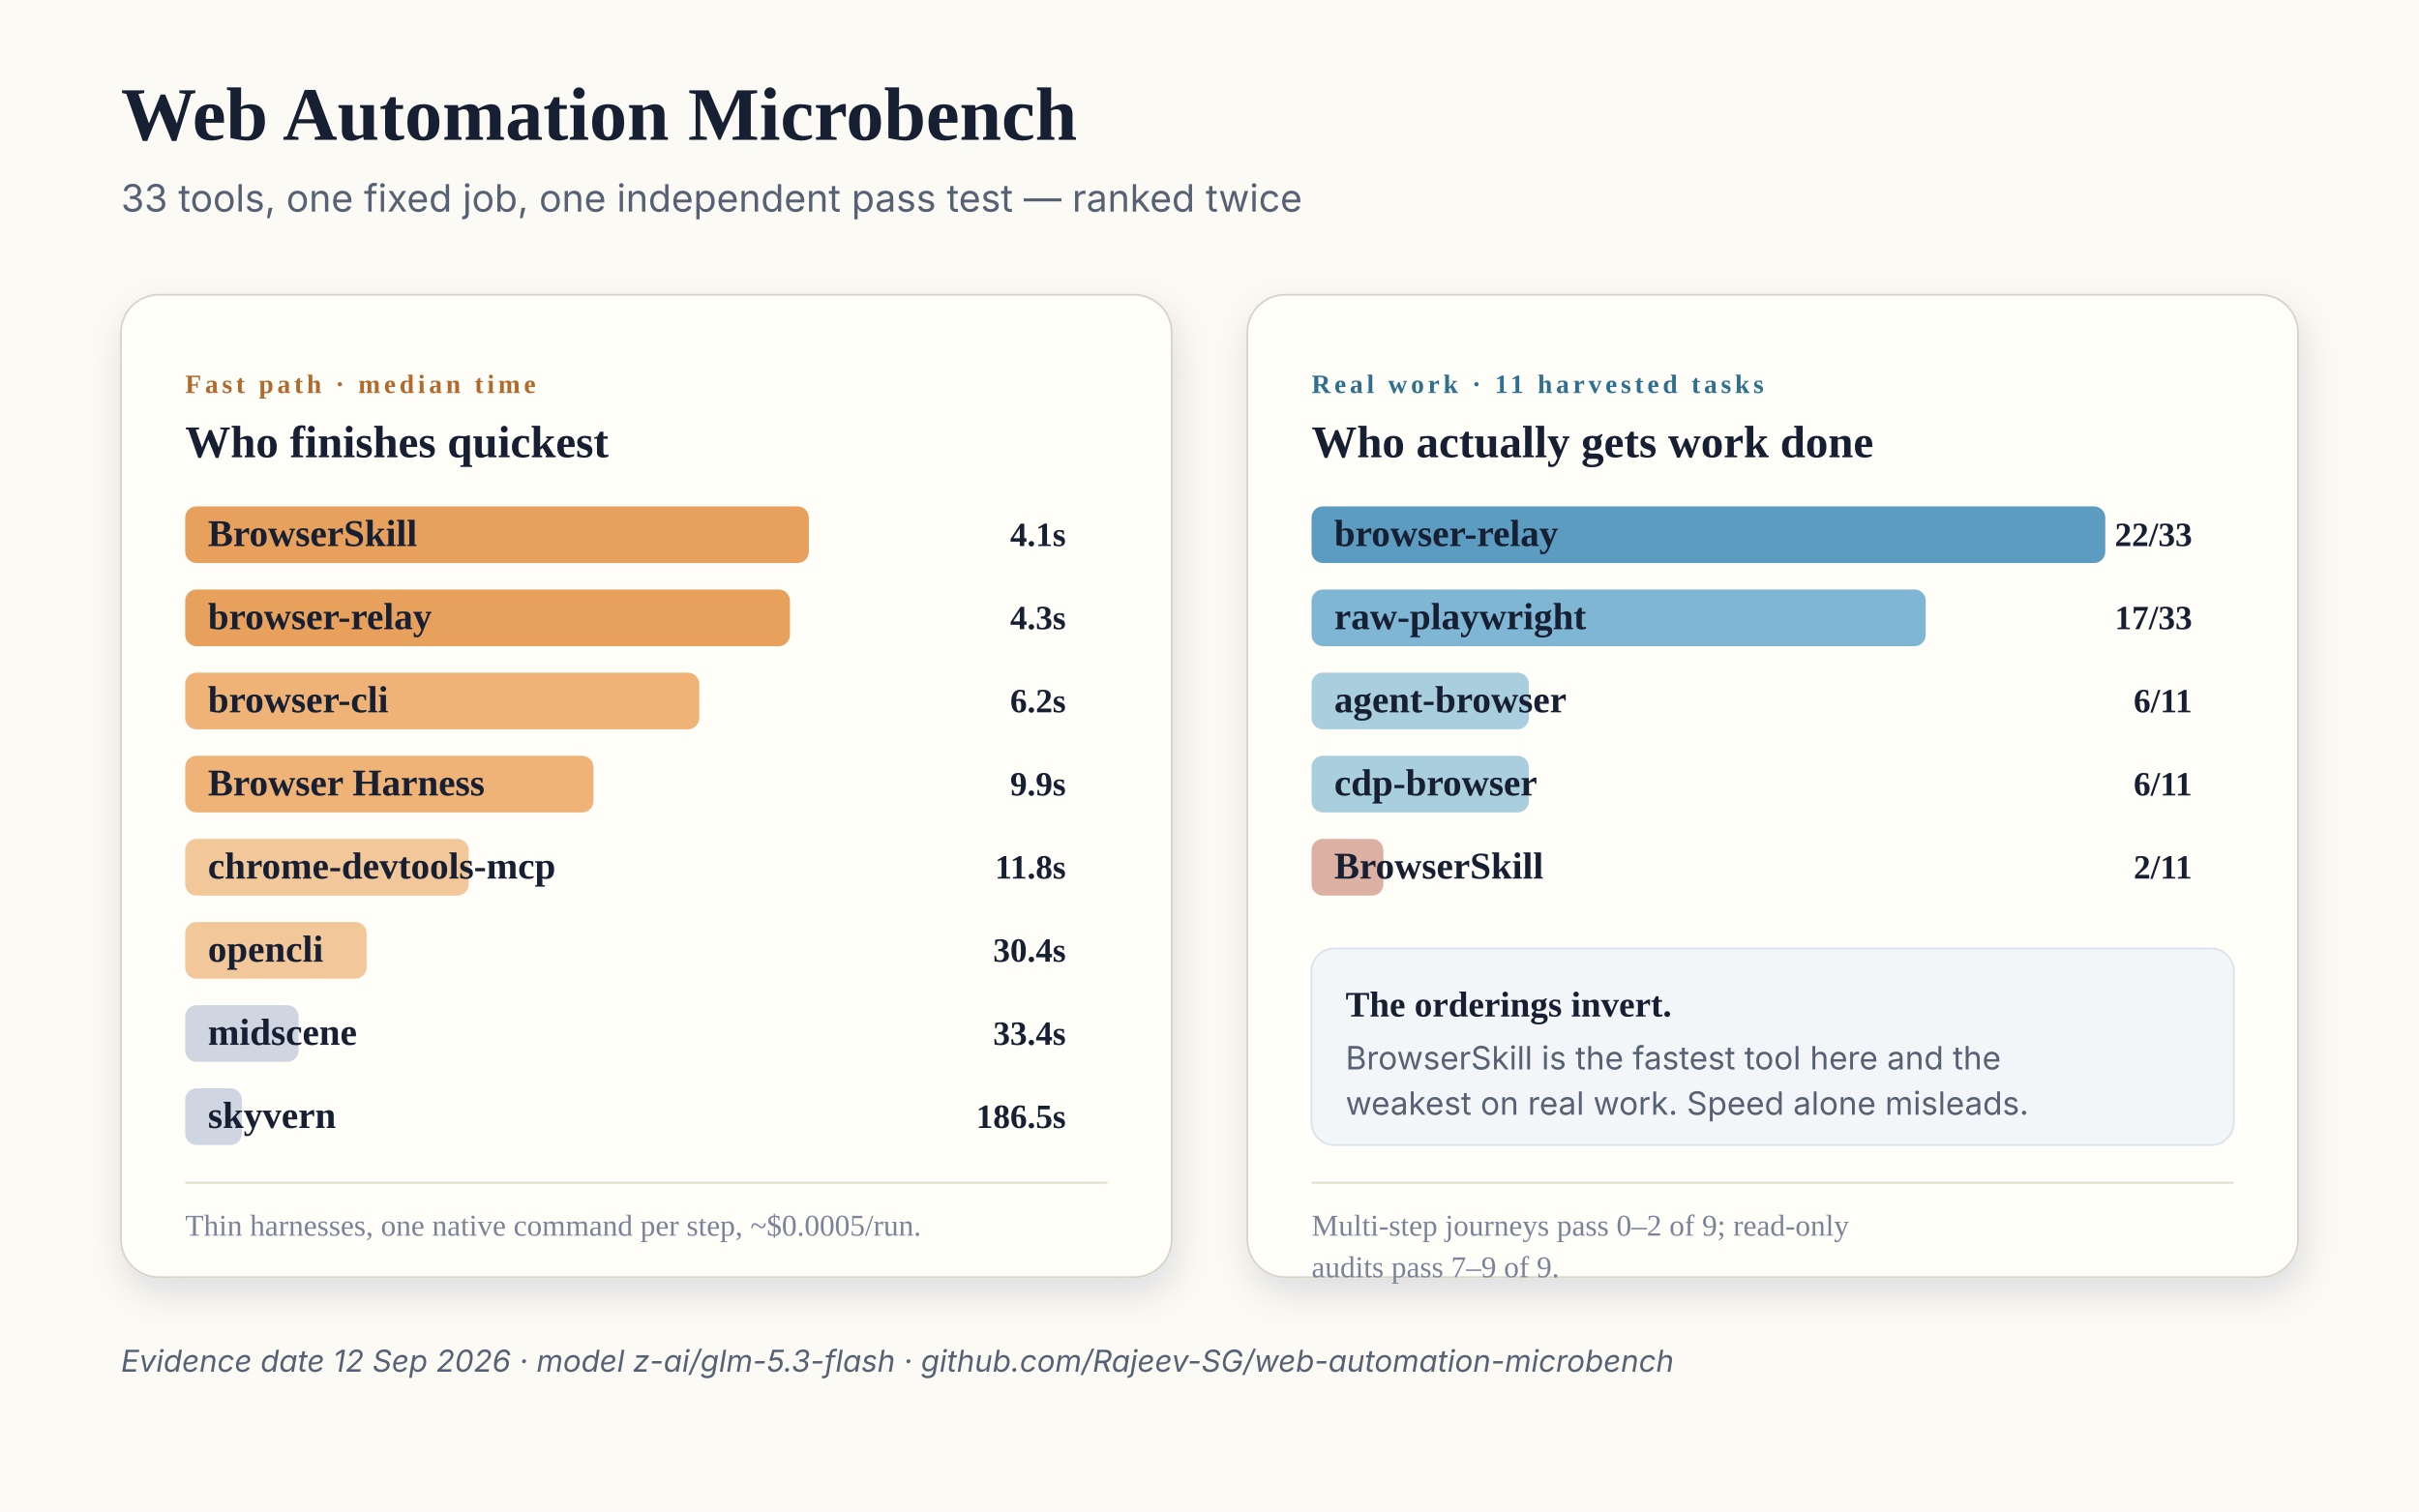
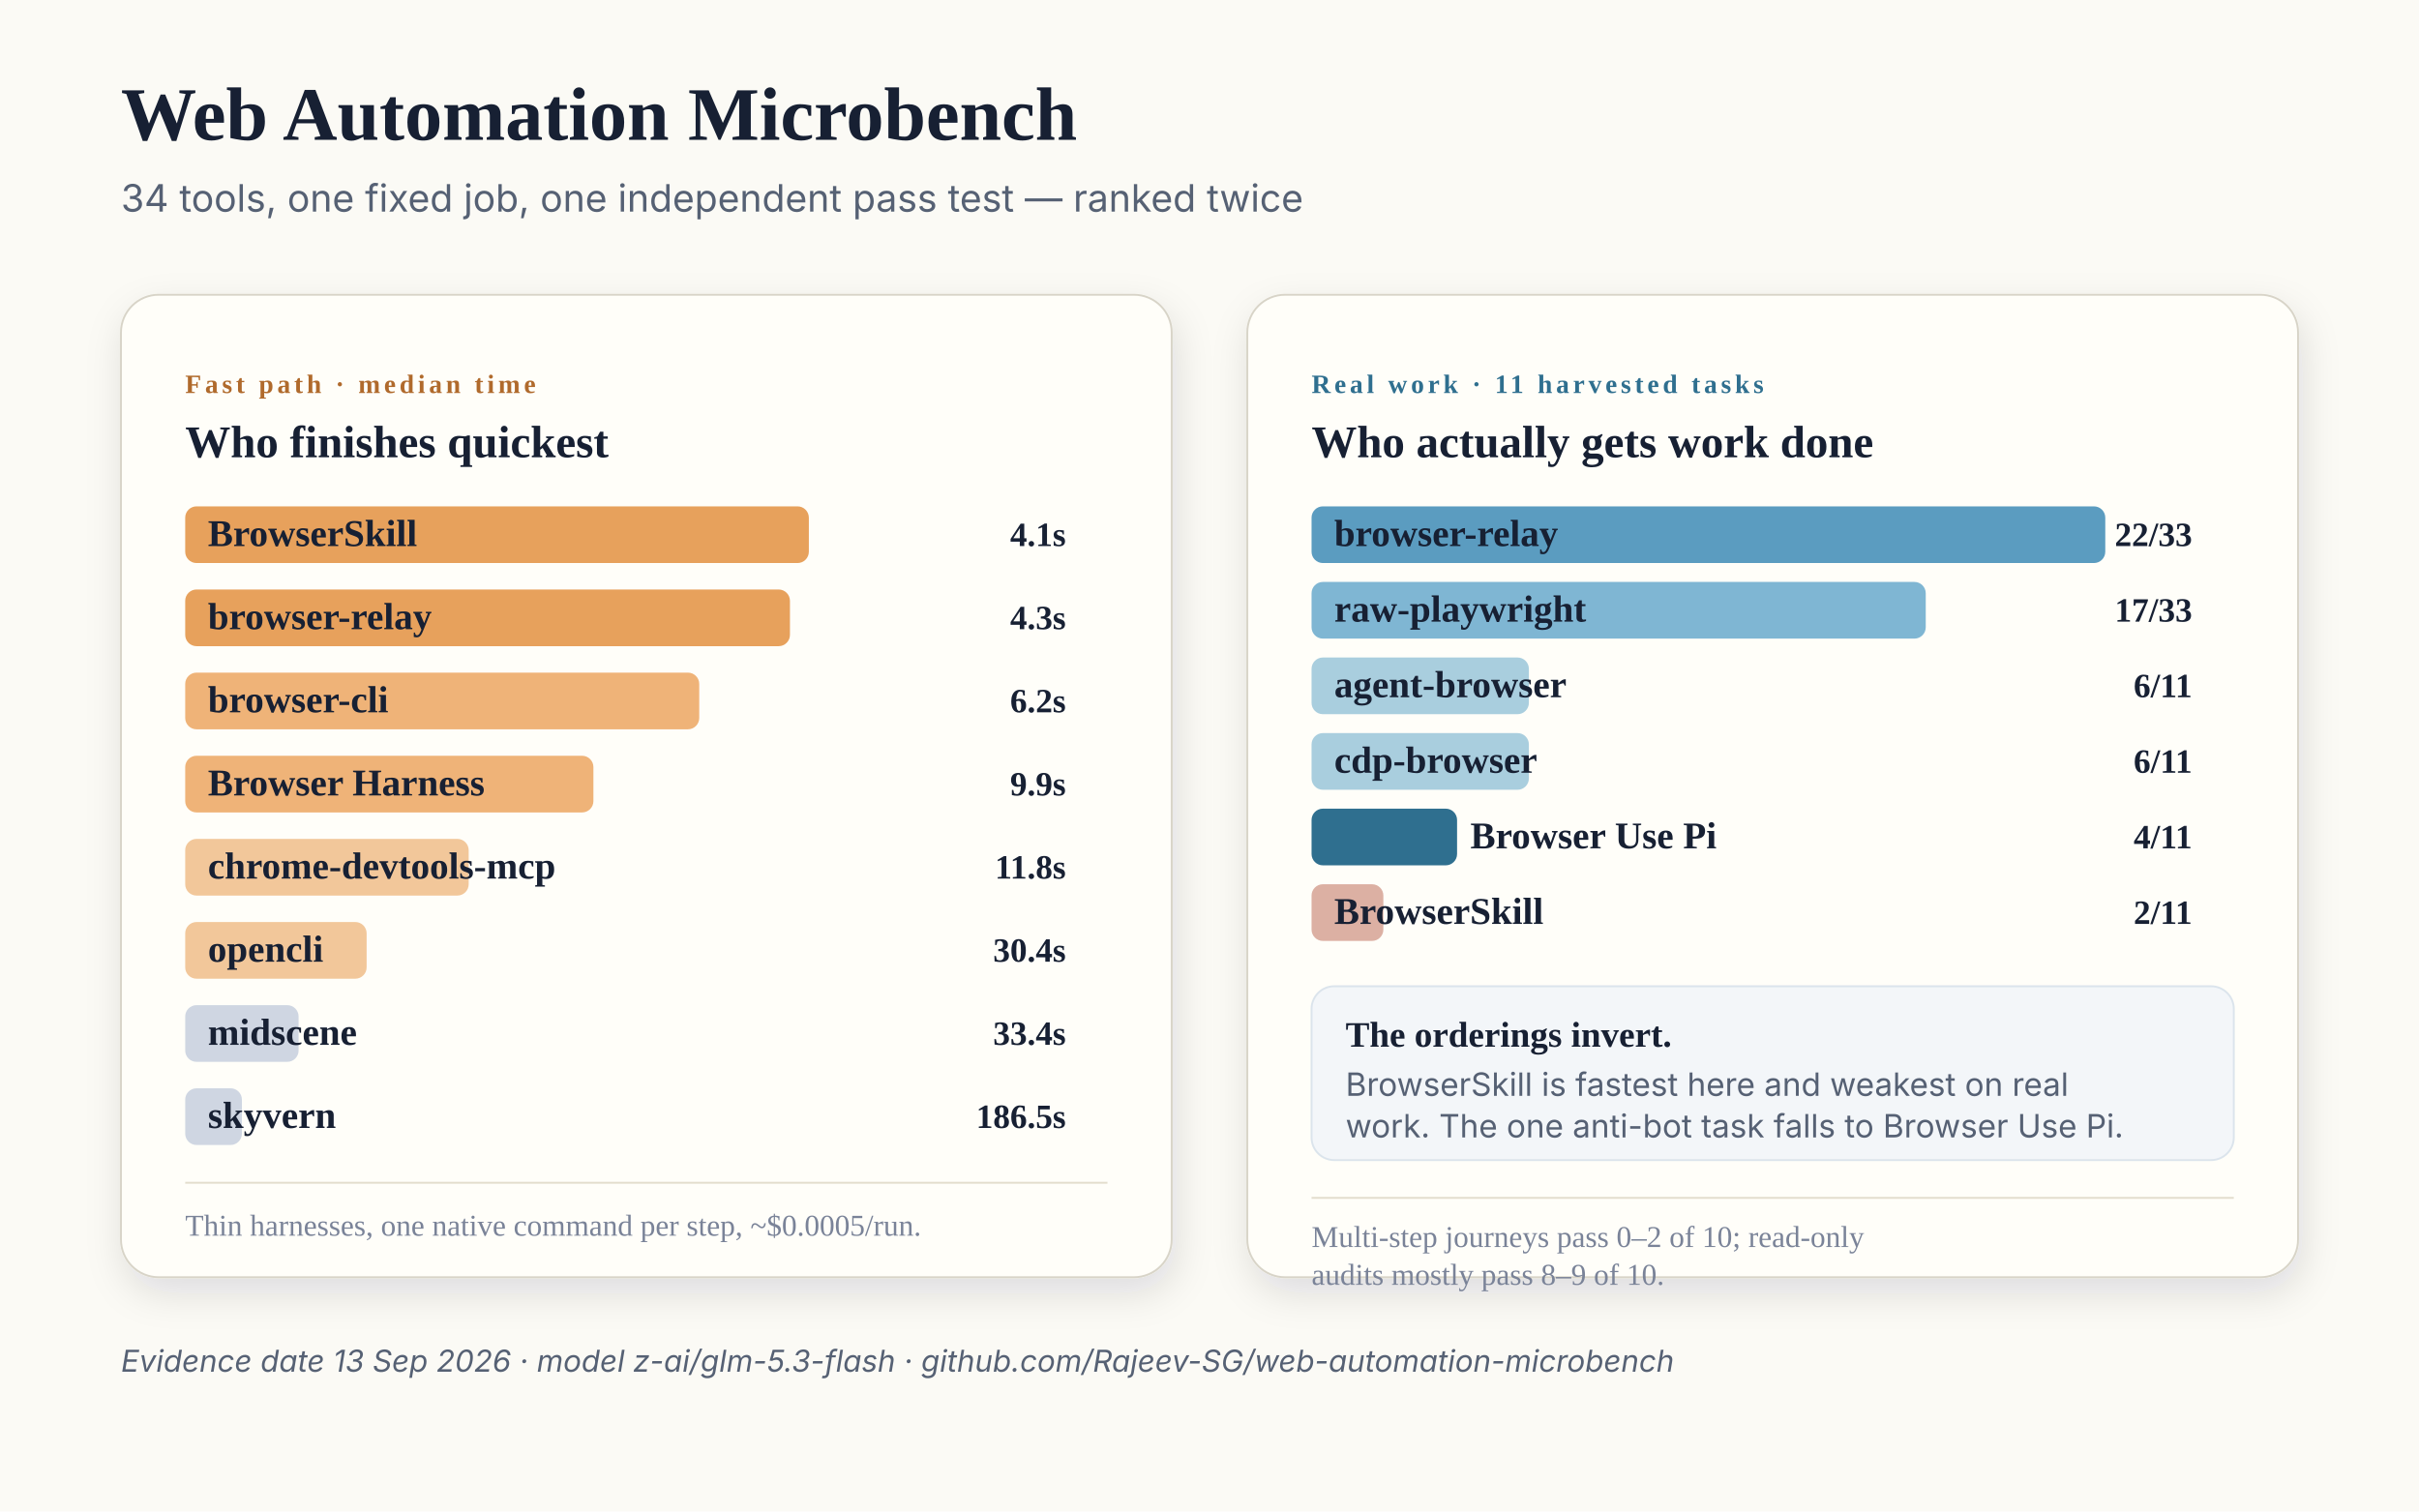
<svg xmlns="http://www.w3.org/2000/svg" viewBox="0 0 1280 800" role="img" aria-labelledby="title desc">
  <defs>
    <filter id="soft" x="-20%" y="-20%" width="140%" height="140%">
      <feDropShadow dy="8" stdDeviation="10" flood-color="#152033" flood-opacity=".12" />
    </filter>
    <style>
      .serif{font-family:Georgia,'Times New Roman',serif;fill:#172033}
      .sans{font-family:ui-sans-serif,-apple-system,BlinkMacSystemFont,'Segoe UI',sans-serif;fill:#566174}
      .node{font-size:20px;font-weight:650;fill:#172033}
      .small{font-size:16px;fill:#7a8398}
      .num{font-size:18px;font-weight:650;fill:#172033}
      .fastlabel{font-size:14px;letter-spacing:.14em;text-transform:uppercase;fill:#b06a2c;font-weight:700}
      .caplabel{font-size:14px;letter-spacing:.14em;text-transform:uppercase;fill:#2f6f8f;font-weight:700}
    </style>
  </defs>
  <rect width="1280" height="800" fill="#fbfaf5" />
  <text x="64" y="74" class="serif" font-size="40" font-weight="700">Web Automation Microbench</text>
-   <text x="64" y="112" class="sans" font-size="20">33 tools, one fixed job, one independent pass test — ranked twice</text>
+   <text x="64" y="112" class="sans" font-size="20">34 tools, one fixed job, one independent pass test — ranked twice</text>
  <g transform="translate(64 156)">
    <rect width="556" height="520" rx="20" fill="#fffef9" stroke="#d8d4c8" filter="url(#soft)" />
    <text x="34" y="52" class="fastlabel">Fast path · median time</text>
    <text x="34" y="86" class="serif" font-size="24" font-weight="700">Who finishes quickest</text>
    <g>
      <rect x="34" y="112" width="330" height="30" rx="6" fill="#e7a15c" />
      <text x="46" y="133" class="node">BrowserSkill</text>
      <text x="500" y="133" class="num" text-anchor="end">4.1s</text>
      <rect x="34" y="156" width="320" height="30" rx="6" fill="#e7a15c" />
      <text x="46" y="177" class="node">browser-relay</text>
      <text x="500" y="177" class="num" text-anchor="end">4.3s</text>
      <rect x="34" y="200" width="272" height="30" rx="6" fill="#efb378" />
      <text x="46" y="221" class="node">browser-cli</text>
      <text x="500" y="221" class="num" text-anchor="end">6.2s</text>
      <rect x="34" y="244" width="216" height="30" rx="6" fill="#efb378" />
      <text x="46" y="265" class="node">Browser Harness</text>
      <text x="500" y="265" class="num" text-anchor="end">9.9s</text>
      <rect x="34" y="288" width="150" height="30" rx="6" fill="#f2c79a" />
      <text x="46" y="309" class="node">chrome-devtools-mcp</text>
      <text x="500" y="309" class="num" text-anchor="end">11.8s</text>
      <rect x="34" y="332" width="96" height="30" rx="6" fill="#f2c79a" />
      <text x="46" y="353" class="node">opencli</text>
      <text x="500" y="353" class="num" text-anchor="end">30.4s</text>
      <rect x="34" y="376" width="60" height="30" rx="6" fill="#cfd6e2" />
      <text x="46" y="397" class="node">midscene</text>
      <text x="500" y="397" class="num" text-anchor="end">33.4s</text>
      <rect x="34" y="420" width="30" height="30" rx="6" fill="#cfd6e2" />
      <text x="46" y="441" class="node">skyvern</text>
      <text x="500" y="441" class="num" text-anchor="end">186.5s</text>
    </g>
    <line x1="34" y1="470" x2="522" y2="470" stroke="#e3ddcd" />
    <text x="34" y="498" class="small">Thin harnesses, one native command per step, ~$0.0005/run.</text>
  </g>
  <g transform="translate(660 156)">
    <rect width="556" height="520" rx="20" fill="#fffef9" stroke="#d8d4c8" filter="url(#soft)" />
    <text x="34" y="52" class="caplabel">Real work · 11 harvested tasks</text>
    <text x="34" y="86" class="serif" font-size="24" font-weight="700">Who actually gets work done</text>
    <g>
      <rect x="34" y="112" width="420" height="30" rx="6" fill="#5b9cc0" />
      <text x="46" y="133" class="node">browser-relay</text>
      <text x="500" y="133" class="num" text-anchor="end">22/33</text>
-       <rect x="34" y="156" width="325" height="30" rx="6" fill="#7fb6d3" />
-       <text x="46" y="177" class="node">raw-playwright</text>
-       <text x="500" y="177" class="num" text-anchor="end">17/33</text>
-       <rect x="34" y="200" width="115" height="30" rx="6" fill="#a9cede" />
-       <text x="46" y="221" class="node">agent-browser</text>
-       <text x="500" y="221" class="num" text-anchor="end">6/11</text>
-       <rect x="34" y="244" width="115" height="30" rx="6" fill="#a9cede" />
-       <text x="46" y="265" class="node">cdp-browser</text>
-       <text x="500" y="265" class="num" text-anchor="end">6/11</text>
-       <rect x="34" y="288" width="38" height="30" rx="6" fill="#dcb0a3" />
-       <text x="46" y="309" class="node">BrowserSkill</text>
-       <text x="500" y="309" class="num" text-anchor="end">2/11</text>
+       <rect x="34" y="152" width="325" height="30" rx="6" fill="#7fb6d3" />
+       <text x="46" y="173" class="node">raw-playwright</text>
+       <text x="500" y="173" class="num" text-anchor="end">17/33</text>
+       <rect x="34" y="192" width="115" height="30" rx="6" fill="#a9cede" />
+       <text x="46" y="213" class="node">agent-browser</text>
+       <text x="500" y="213" class="num" text-anchor="end">6/11</text>
+       <rect x="34" y="232" width="115" height="30" rx="6" fill="#a9cede" />
+       <text x="46" y="253" class="node">cdp-browser</text>
+       <text x="500" y="253" class="num" text-anchor="end">6/11</text>
+       <rect x="34" y="272" width="77" height="30" rx="6" fill="#2f6f8f" />
+       <text x="118" y="293" class="node">Browser Use Pi</text>
+       <text x="500" y="293" class="num" text-anchor="end">4/11</text>
+       <rect x="34" y="312" width="38" height="30" rx="6" fill="#dcb0a3" />
+       <text x="46" y="333" class="node">BrowserSkill</text>
+       <text x="500" y="333" class="num" text-anchor="end">2/11</text>
    </g>
-     <rect x="34" y="346" width="488" height="104" rx="12" fill="#f3f6f9" stroke="#dbe4ec" />
-     <text x="52" y="382" class="serif" font-size="19" font-weight="700" fill="#a3452c">The orderings invert.</text>
-     <text x="52" y="410" class="sans" font-size="17">BrowserSkill is the fastest tool here and the</text>
-     <text x="52" y="434" class="sans" font-size="17">weakest on real work. Speed alone misleads.</text>
-     <line x1="34" y1="470" x2="522" y2="470" stroke="#e3ddcd" />
-     <text x="34" y="498" class="small">Multi-step journeys pass 0–2 of 9; read-only</text>
-     <text x="34" y="520" class="small">audits pass 7–9 of 9.</text>
+     <rect x="34" y="366" width="488" height="92" rx="12" fill="#f3f6f9" stroke="#dbe4ec" />
+     <text x="52" y="398" class="serif" font-size="19" font-weight="700" fill="#a3452c">The orderings invert.</text>
+     <text x="52" y="424" class="sans" font-size="17">BrowserSkill is fastest here and weakest on real</text>
+     <text x="52" y="446" class="sans" font-size="17">work. The one anti-bot task falls to Browser Use Pi.</text>
+     <line x1="34" y1="478" x2="522" y2="478" stroke="#e3ddcd" />
+     <text x="34" y="504" class="small">Multi-step journeys pass 0–2 of 10; read-only</text>
+     <text x="34" y="524" class="small">audits mostly pass 8–9 of 10.</text>
  </g>
-   <text x="64" y="726" class="sans" font-size="16" font-style="italic">Evidence date 12 Sep 2026 · model z-ai/glm-5.3-flash · github.com/Rajeev-SG/web-automation-microbench</text>
+   <text x="64" y="726" class="sans" font-size="16" font-style="italic">Evidence date 13 Sep 2026 · model z-ai/glm-5.3-flash · github.com/Rajeev-SG/web-automation-microbench</text>
</svg>
